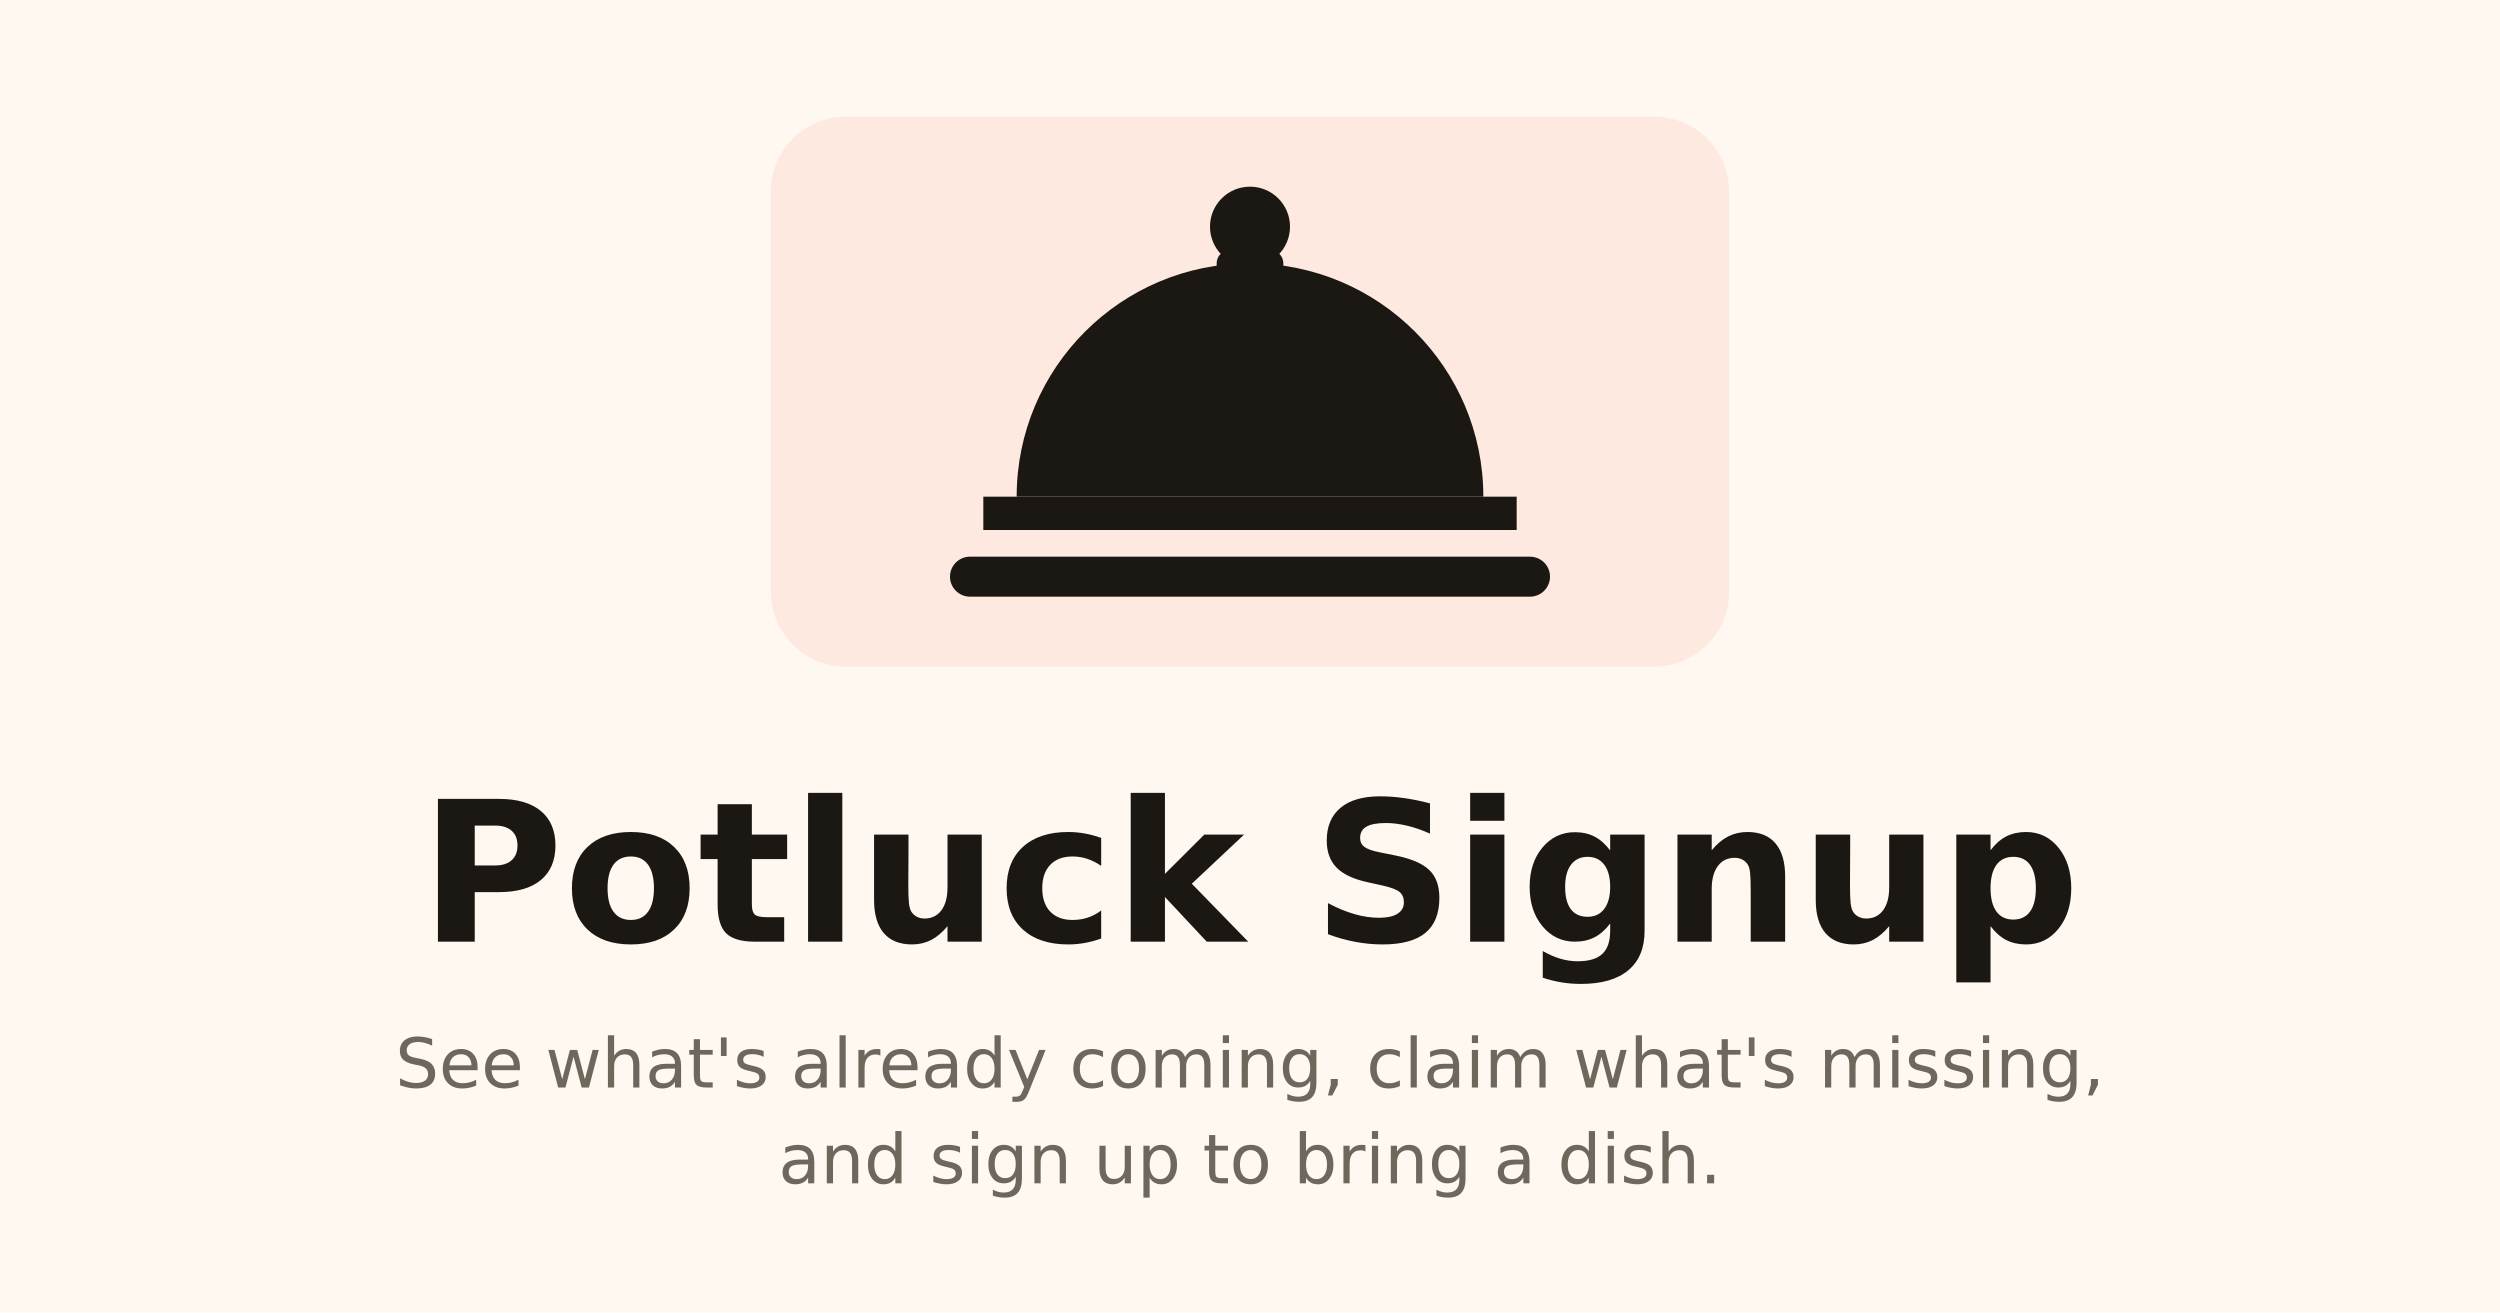
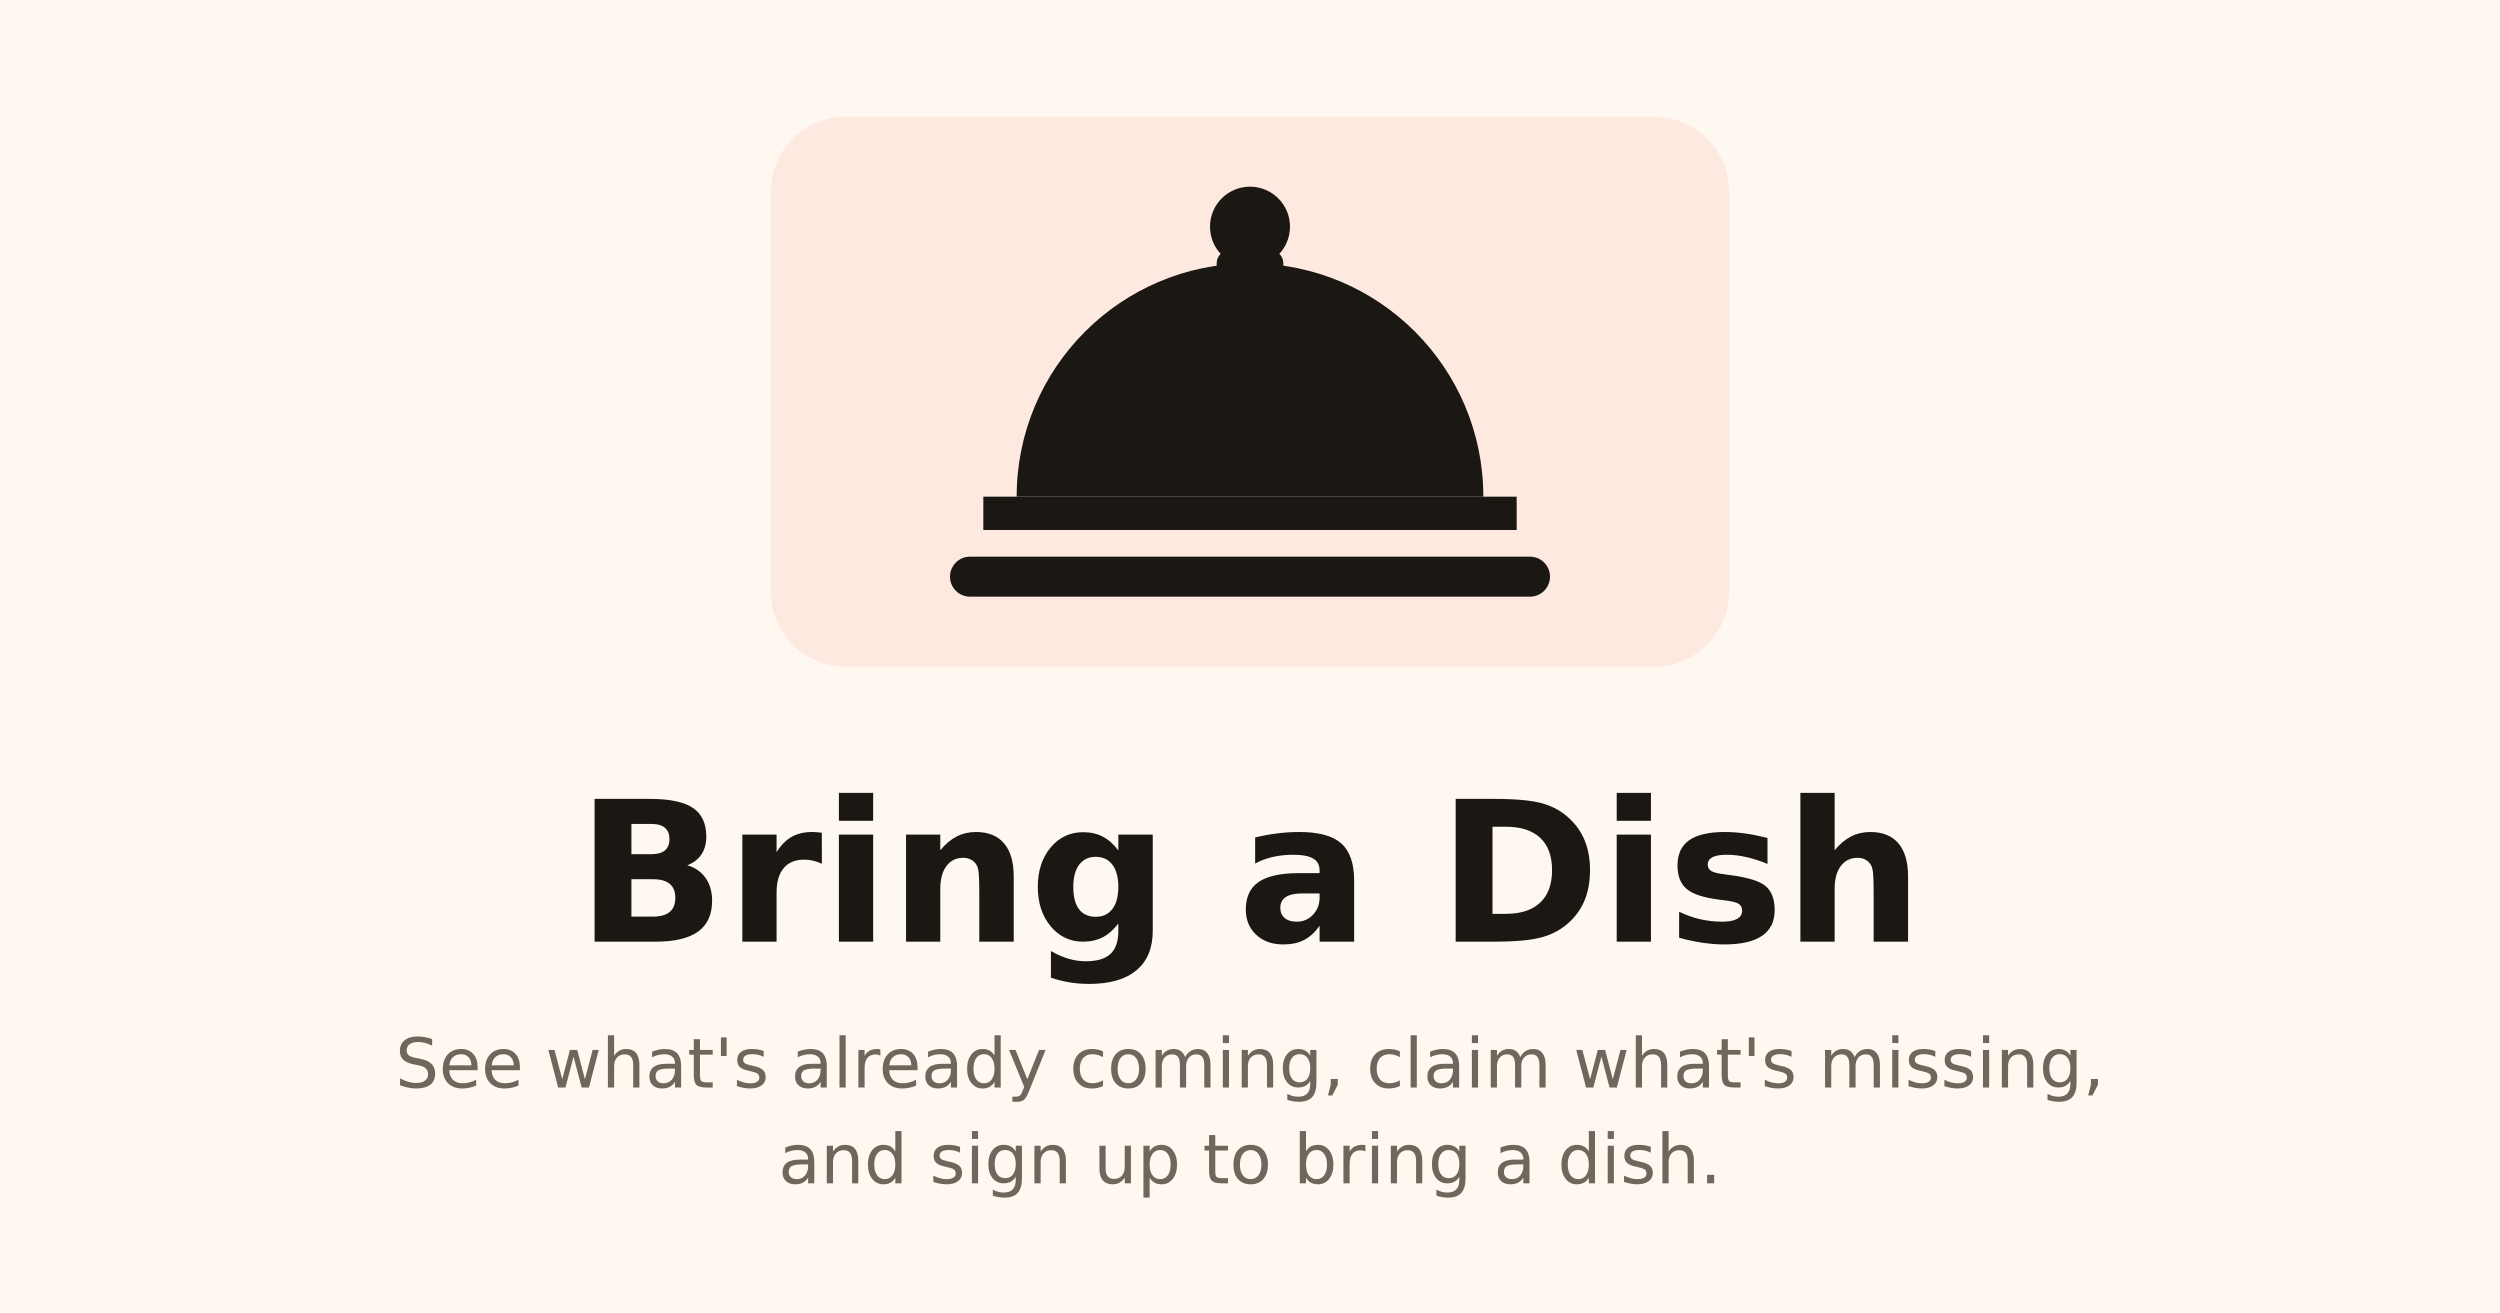
<svg xmlns="http://www.w3.org/2000/svg" viewBox="0 0 1200 630" width="1200" height="630">
  <rect width="1200" height="630" fill="#FFF8F0" />
  <rect x="370" y="56" width="460" height="264" rx="36" fill="#FDE9E0" />
  <g transform="translate(395.2,-36.8) scale(0.8)" fill="#1B1712">
    <rect x="236" y="196" width="40" height="26" rx="8" />
    <circle cx="256" cy="182" r="24" />
    <path d="M116 344a140 140 0 0 1 280 0Z" />
    <rect x="96" y="344" width="320" height="20" />
    <rect x="76" y="380" width="360" height="24" rx="12" />
  </g>
-   <text x="600" y="452" text-anchor="middle" font-family="DejaVu Sans, Liberation Sans, sans-serif" font-size="94" font-weight="800" fill="#1B1712">Potluck Signup</text>
+   <text x="600" y="452" text-anchor="middle" font-family="DejaVu Sans, Liberation Sans, sans-serif" font-size="94" font-weight="800" fill="#1B1712">Bring a Dish</text>
  <text x="600" y="522" text-anchor="middle" font-family="DejaVu Sans, Liberation Sans, sans-serif" font-size="33" fill="#6F675C">See what's already coming, claim what's missing,</text>
  <text x="600" y="568" text-anchor="middle" font-family="DejaVu Sans, Liberation Sans, sans-serif" font-size="33" fill="#6F675C">and sign up to bring a dish.</text>
</svg>
